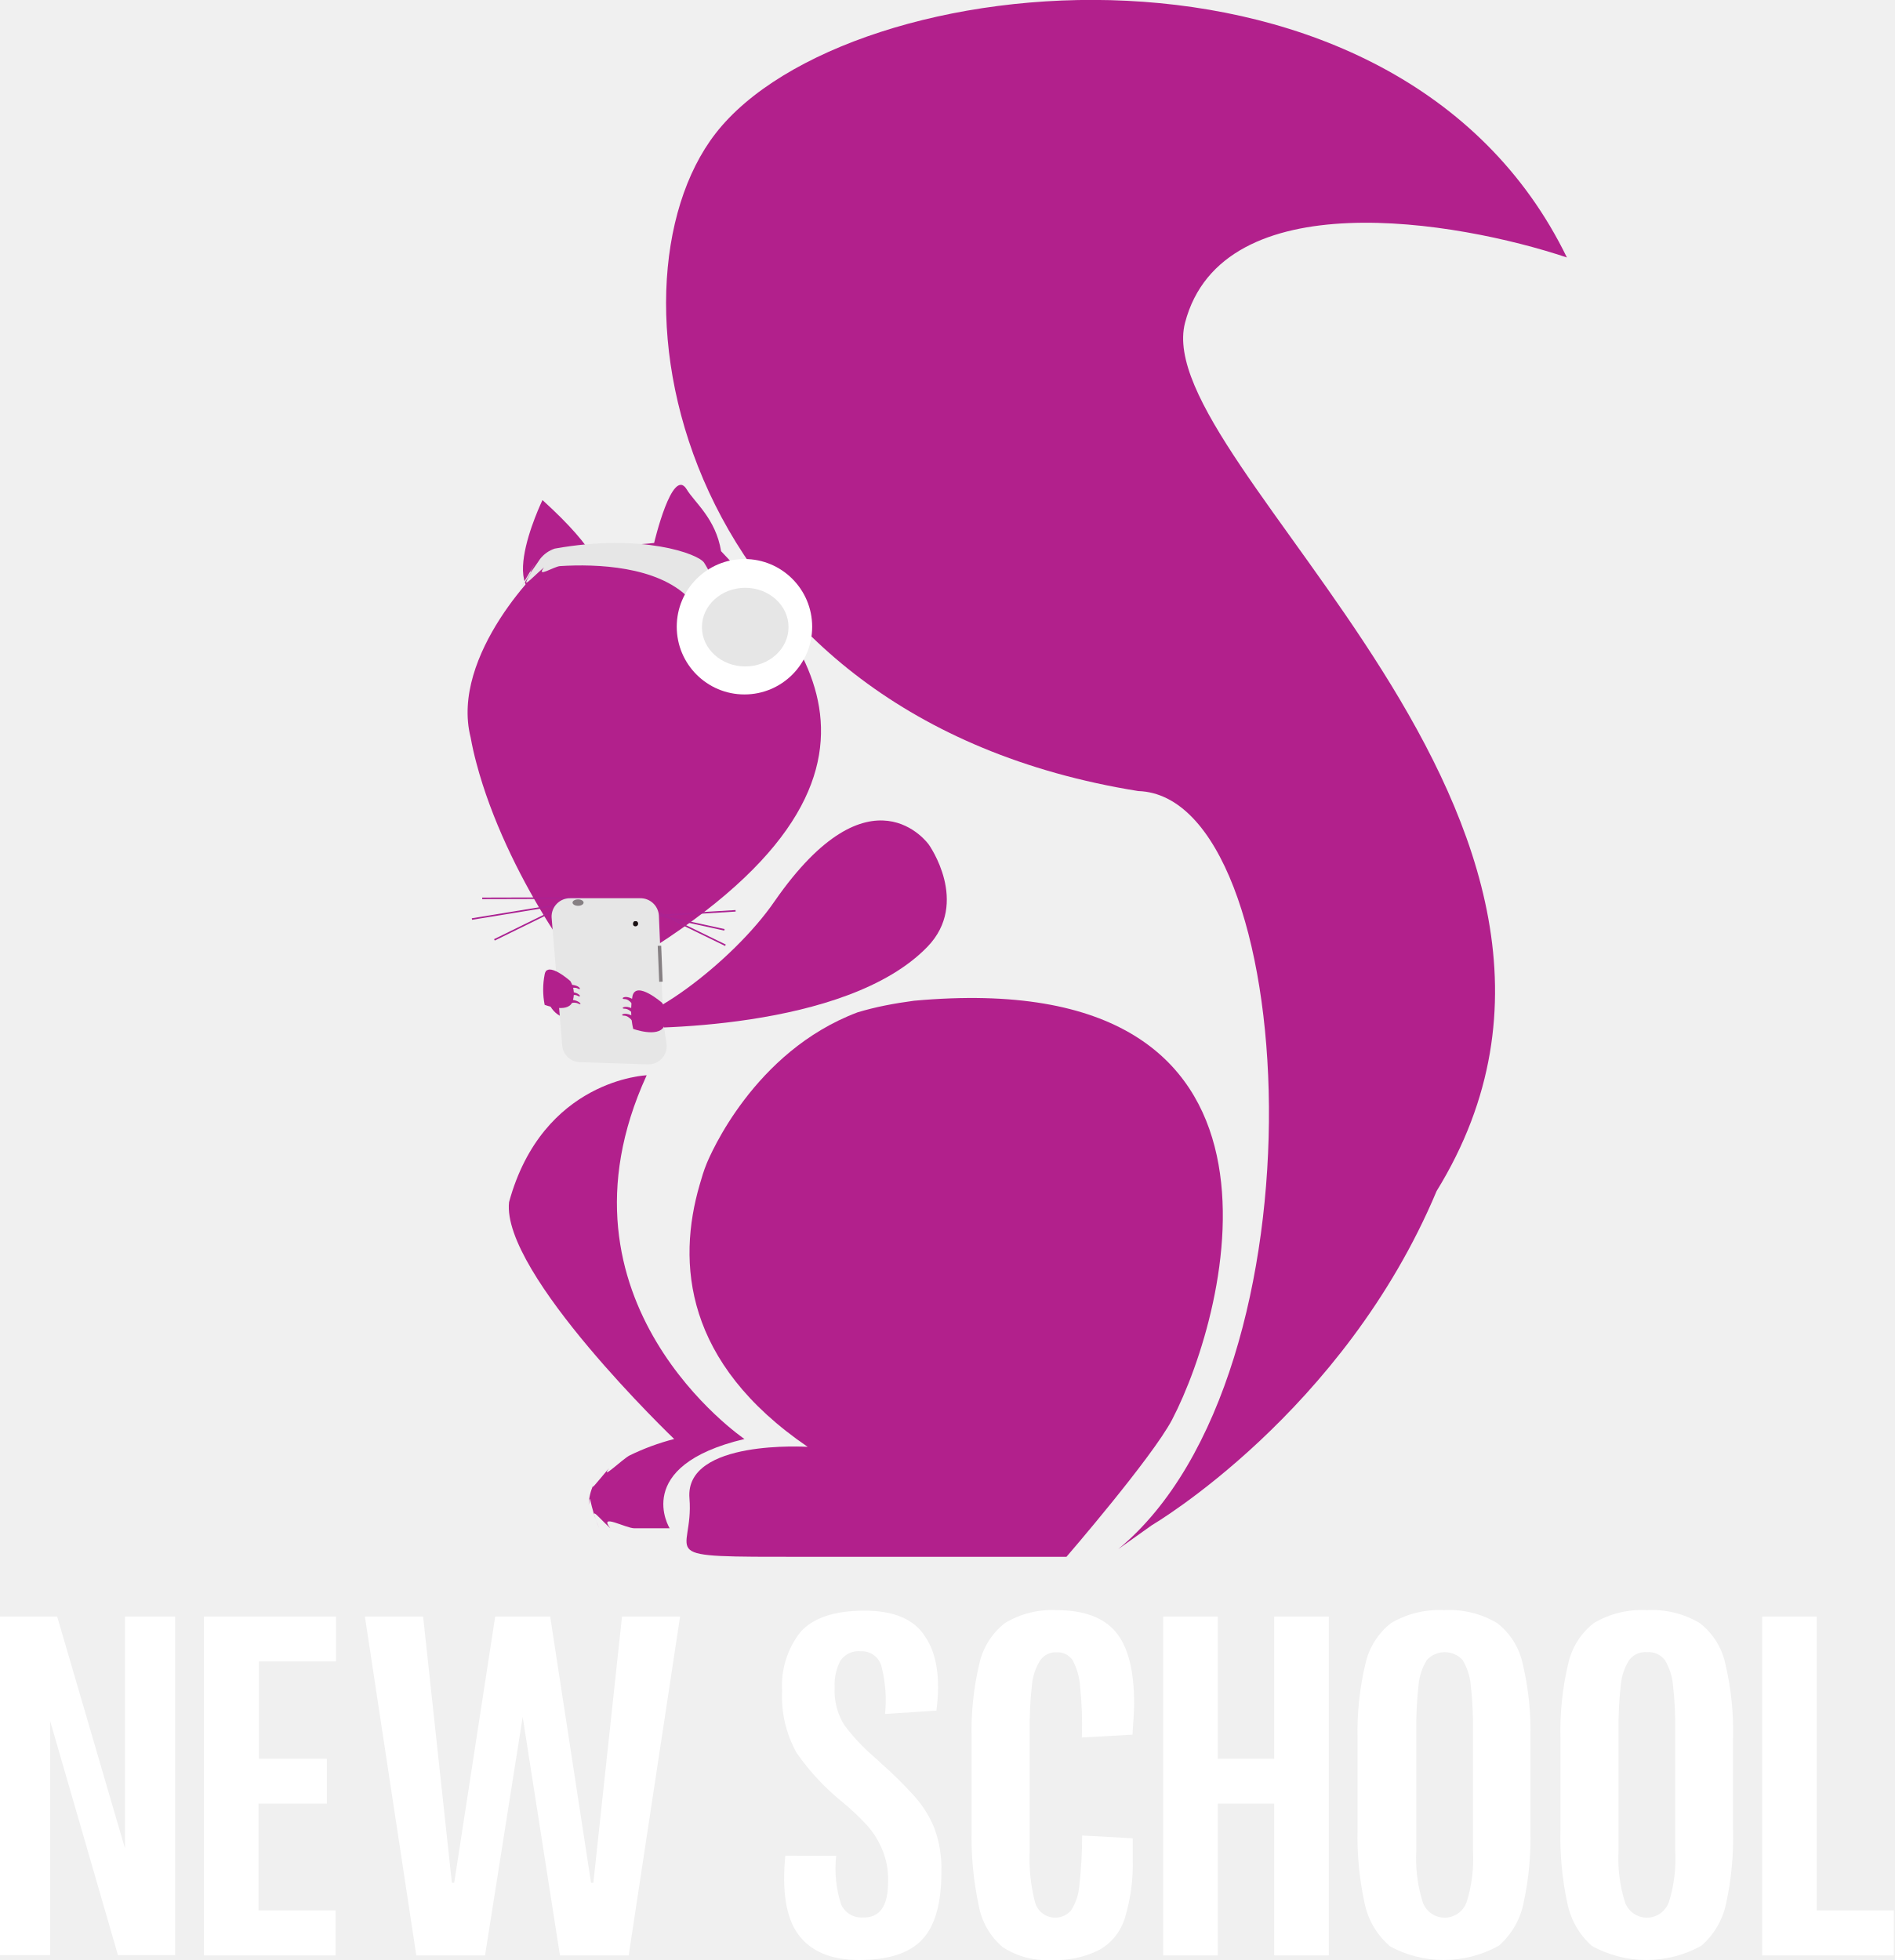
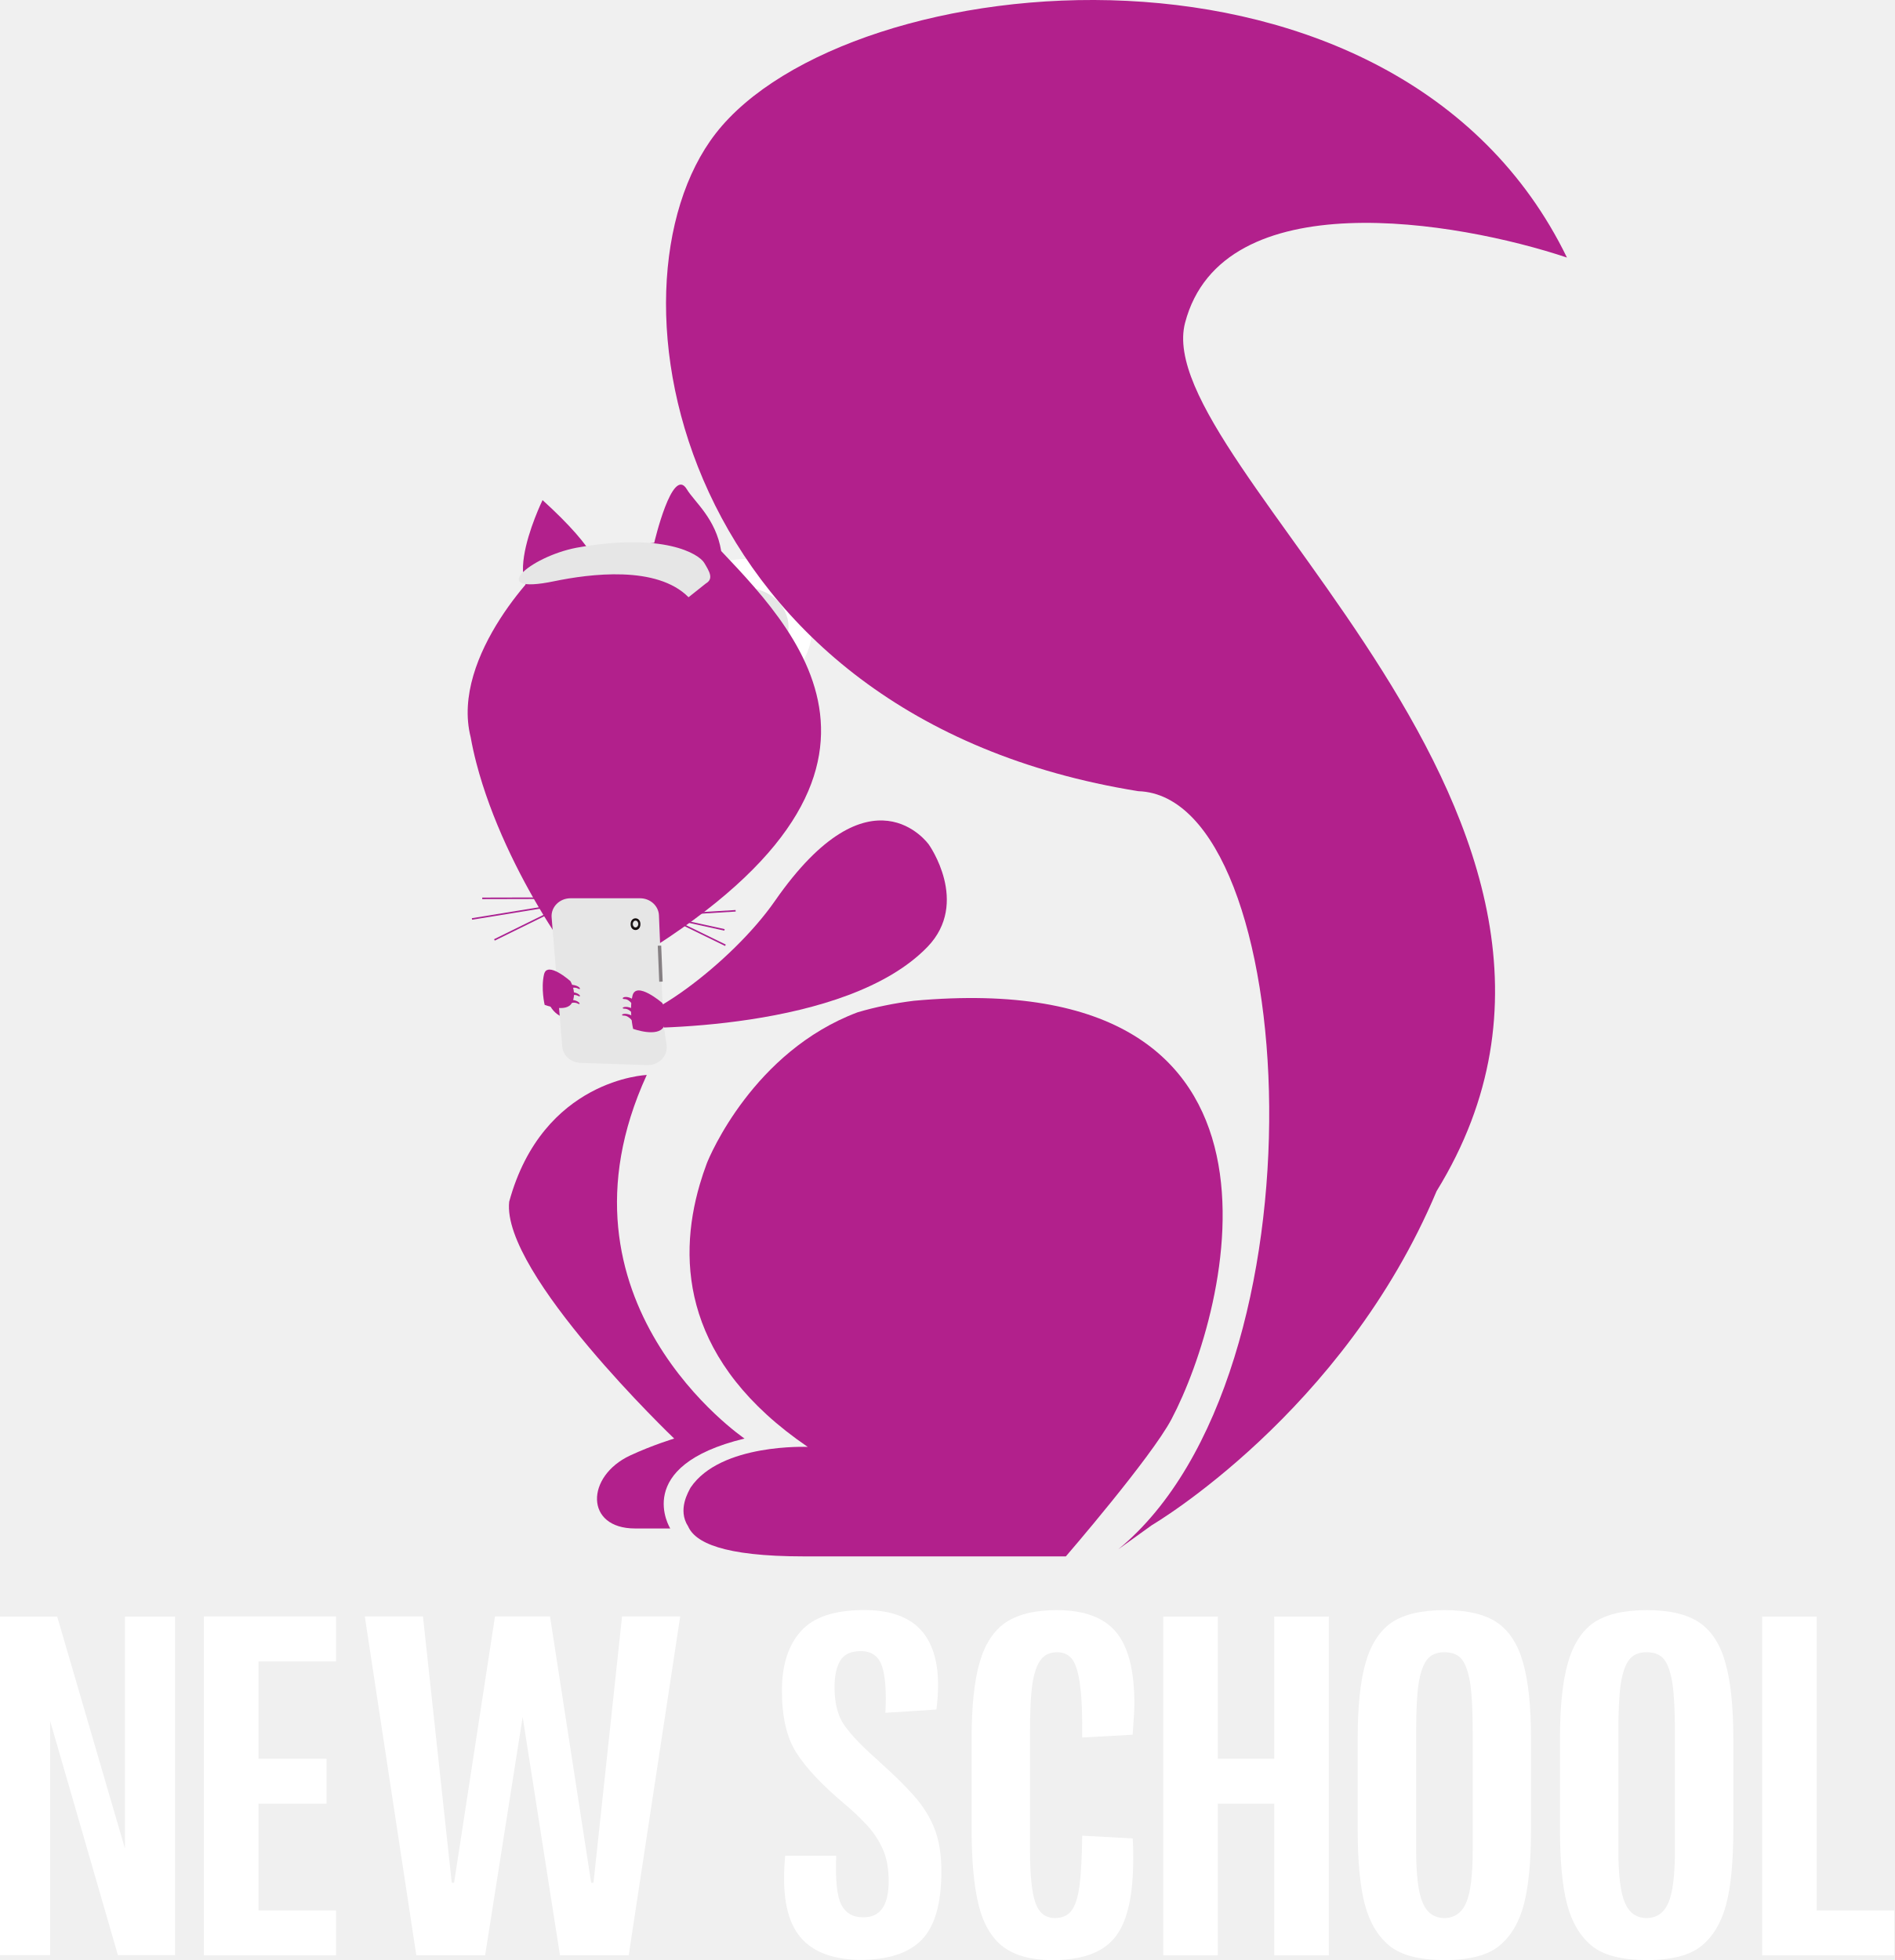
- <svg xmlns="http://www.w3.org/2000/svg" xmlns:xlink="http://www.w3.org/1999/xlink" viewBox="0 0 147.43 152.55">
-   <defs>
-     <filter color-interpolation-filters="sRGB" filterUnits="userSpaceOnUse" height="32766" id="luminosity-noclip" width="0.68" x="49.12" y="-8264.28">
-       <feFlood flood-color="#fff" result="bg" />
-       <feBlend in="SourceGraphic" in2="bg" />
-     </filter>
-     <mask height="32766" id="mask" maskUnits="userSpaceOnUse" width="0.68" x="49.12" y="-8264.28">
-       <g style="filter:url(#luminosity-noclip)" />
-     </mask>
-     <radialGradient cx="3481.54" cy="1963.63" gradientTransform="matrix(-11.89, 0, 0, 14.16, 41443.37, -27741.66)" gradientUnits="userSpaceOnUse" id="radial-gradient" r="0.03">
-       <stop offset="0" stop-color="#fff" />
-       <stop offset="1" stop-color="#f2f2f2" />
-     </radialGradient>
-     <filter color-interpolation-filters="sRGB" filterUnits="userSpaceOnUse" height="32766" id="luminosity-noclip-2" width="0.42" x="49.25" y="-8264.28">
-       <feFlood flood-color="#fff" result="bg" />
-       <feBlend in="SourceGraphic" in2="bg" />
-     </filter>
-     <mask height="32766" id="mask-2" maskUnits="userSpaceOnUse" width="0.42" x="49.25" y="-8264.28">
-       <g style="filter:url(#luminosity-noclip-2)" />
-     </mask>
-     <radialGradient cx="3278.09" cy="1880.43" gradientTransform="matrix(-12.46, 0, 0, 14.8, 40886.61, -27765.71)" id="radial-gradient-2" r="0.02" xlink:href="#radial-gradient" />
-     <filter color-interpolation-filters="sRGB" filterUnits="userSpaceOnUse" height="0.81" id="luminosity-noclip-3" width="0.68" x="49.12" y="71.53">
-       <feFlood flood-color="#fff" result="bg" />
-       <feBlend in="SourceGraphic" in2="bg" />
-     </filter>
-     <mask height="0.81" id="mask-3" maskUnits="userSpaceOnUse" width="0.68" x="49.12" y="71.53">
-       <g style="mask:url(#mask);filter:url(#luminosity-noclip-3)">
-         <path style="mix-blend-mode:multiply;fill:url(#radial-gradient)" d="M49.12,71.93a.34.34,0,1,0,.34-.4A.37.37,0,0,0,49.12,71.93Z" />
-       </g>
-     </mask>
-     <radialGradient cx="3481.54" cy="1963.63" gradientTransform="matrix(-11.89, 0, 0, 14.16, 41443.37, -27741.66)" gradientUnits="userSpaceOnUse" id="radial-gradient-3" r="0.03">
-       <stop offset="0" stop-color="#3e3e3f" />
-       <stop offset="0.32" stop-color="#312f30" />
-       <stop offset="0.95" stop-color="#100809" />
-       <stop offset="1" stop-color="#0d0406" />
-     </radialGradient>
-     <filter color-interpolation-filters="sRGB" filterUnits="userSpaceOnUse" height="0.5" id="luminosity-noclip-4" width="0.42" x="49.25" y="71.68">
-       <feFlood flood-color="#fff" result="bg" />
-       <feBlend in="SourceGraphic" in2="bg" />
-     </filter>
-     <mask height="0.5" id="mask-4" maskUnits="userSpaceOnUse" width="0.42" x="49.25" y="71.68">
-       <g style="mask:url(#mask-2);filter:url(#luminosity-noclip-4)">
-         <path style="mix-blend-mode:multiply;fill:url(#radial-gradient-2)" d="M49.25,71.93a.21.21,0,1,0,.21-.25A.23.23,0,0,0,49.25,71.93Z" />
-       </g>
-     </mask>
-     <radialGradient cx="3278.09" cy="1880.43" gradientTransform="matrix(-12.46, 0, 0, 14.8, 40886.61, -27765.71)" id="radial-gradient-4" r="0.02" xlink:href="#radial-gradient-3" />
-   </defs>
-   <path style="fill:#b2208c" d="M89.66,118.7s14.9-8.73,22.15-26c17.77-28.85-22.47-56.54-19.58-67.58s21.14-7.95,29.72-5.08c-13.22-27.18-56-22.88-66.26-9.65-9.31,12-3,45.41,32.9,51.18,12.64.4,15,45.37-1.56,59Z" />
-   <path style="fill:#b2208c" d="M71.13,77.89c-.75.1-1.5.22-2.25.37s-1.42.32-2.13.53C58.64,81.84,55.23,90,55,90.56s-.38,1.07-.54,1.63c-1.79,6.12-1.18,13.88,8.4,20.42,0,0-9.58-.61-9.2,4s-3.27,4.56,8.9,4.56H83s6.65-7.7,8.22-10.67C95.65,102,102.76,75,71.13,77.89Z" />
-   <path style="fill:#b2208c" d="M57.94,112s-15.7-10.66-7.61-28.31c0,0-8.09.31-10.71,9.87C39,99.11,52.47,112,52.47,112A18.28,18.28,0,0,0,49,113.28c-.56.29-2.31,2-1.61,1-1.1,1.3-1.4,1.71-1.2,1.28a3.88,3.88,0,0,0-.37,1.56c.15-1.1,0-.07.82,1.83-.75-1.84-.43-1.21.86,0-.94-1.21,1.2,0,1.88,0h2.74S49.11,114.1,57.94,112Z" />
-   <path style="fill:#b2208c" d="M72.29,65.74s-4.5-6.4-12,4.4C57,74.94,49.58,80.42,47.42,79.41a1.91,1.91,0,0,0,.19.57c2.35.14,18.26.24,24.57-6.29C75.51,70.25,72.29,65.74,72.29,65.74Z" />
-   <path style="fill:#b2208c" d="M46.38,76.4c-.64.34-7-8.29-9.3-17q-.27-1-.45-2C35,51,42.25,43.79,42.93,43.51a17.5,17.5,0,0,1,2.22-.74c.81-.21,4.83-.38,5.76-.51,0,0,1.41-6,2.53-4.18.59,1,2.27,2.28,2.68,4.82C62.66,49.78,73.56,61.38,46.38,76.4Z" />
-   <path style="fill:#b2208c" d="M45.43,79.29s-2.54-1.48-2.94-3.78C42.49,75.51,41.67,79.86,45.43,79.29Z" />
-   <path style="fill:#b2208c" d="M44.22,46.21s6.69.61-2-7.29C42.23,38.92,37.71,48.18,44.22,46.21Z" />
-   <line style="fill:#b2208c;stroke:#ab2292;stroke-miterlimit:10;stroke-width:0.121px" x1="37.53" x2="45.25" y1="69.92" y2="69.9" />
-   <line style="fill:#b2208c;stroke:#ab2292;stroke-miterlimit:10;stroke-width:0.121px" x1="38.48" x2="44.55" y1="73.15" y2="70.17" />
-   <line style="fill:#b2208c;stroke:#ab2292;stroke-miterlimit:10;stroke-width:0.121px" x1="36.73" x2="44.55" y1="71.53" y2="70.25" />
-   <line style="fill:none;stroke:#ab2292;stroke-miterlimit:10;stroke-width:0.121px" x1="57.25" x2="50.52" y1="70.89" y2="71.3" />
-   <line style="fill:none;stroke:#ab2292;stroke-miterlimit:10;stroke-width:0.121px" x1="56.38" x2="50.56" y1="72.37" y2="71.1" />
-   <line style="fill:none;stroke:#ab2292;stroke-miterlimit:10;stroke-width:0.121px" x1="56.46" x2="51.33" y1="73.57" y2="71.07" />
-   <path style="fill:#e6e6e6" d="M54.81,43.81c-.42-.7-4.86-2.33-11.64-1.11a2.41,2.41,0,0,0-1.14.81s-1.36,2.05-.42.38c-1.08,1.8-1.27,2.31-.41.38-.86,1.93-.87,1.9.3,0-1.16,1.94-.28.85.84-.11-.66.87.77-.07,1.25-.1,2.85-.18,7.54,0,10,2.46l1.34-1.07C55.58,45,55.19,44.45,54.81,43.81Z" />
-   <circle style="fill:#fff" cx="57.94" cy="48.78" r="5.27" />
-   <ellipse style="fill:#e6e6e6" cx="58" cy="48.81" rx="3.37" ry="3.06" />
-   <path style="fill:#e6e6e6" d="M51.63,79.65l-.35-8.41a1.44,1.44,0,0,0-1.47-1.33H44.4a1.43,1.43,0,0,0-1.47,1.49l.83,10a1.41,1.41,0,0,0,1.41,1.27l5.19.17a1.42,1.42,0,0,0,1.52-1.56l-.25-1.68h0" />
-   <ellipse style="fill:#868083" cx="44.99" cy="70.25" rx="0.43" ry="0.25" />
-   <path style="fill:none" d="M49.25,71.93a.21.21,0,1,1,.42,0h.17c0-.61-.76-.61-.76,0Z" />
-   <g style="mask:url(#mask-4)">
-     <path style="fill:url(#radial-gradient-4)" d="M49.25,71.93a.21.21,0,1,0,.21-.25A.23.23,0,0,0,49.25,71.93Z" />
+ <svg xmlns="http://www.w3.org/2000/svg" style="enable-background:new 0 0 236.15 244.36;" id="Layer_1" version="1.1" viewBox="0 0 236.15 244.36" x="0px" y="0px" xml:space="preserve">
+   <circle style="fill:#FFFFFF;" cx="92.81" cy="78.15" r="8.45" />
+   <ellipse style="fill:#E6E6E6;" cx="92.91" cy="78.19" rx="5.4" ry="4.91" />
+   <ellipse style="fill:#868083;" cx="72.06" cy="112.52" rx="0.69" ry="0.4" />
+   <g>
+     <path style="fill:#FFFFFF;" d="M14.7,243.75l-8.45-29.19v29.19H0v-42.21h7.13l8.45,28.93v-28.93h6.24v42.21H14.7z" />
+     <path style="fill:#FFFFFF;" d="M25.42,201.53h16.47v5.6h-9.66v12.14h8.48v5.6h-8.48v13.31h9.66v5.6H25.42V201.53z" />
+     <path style="fill:#FFFFFF;" d="M65.16,214.05l-4.68,29.72H51.9l-6.42-42.24h7.25l3.59,33.2h0.29l5.1-33.2h6.86l5.13,33.2h0.29   l3.56-33.2h7.25l-6.42,42.24h-8.57L65.16,214.05z" />
+     <path style="fill:#FFFFFF;" d="M104.25,231.37c-0.12,3.01,0.09,5.03,0.63,6.08s1.42,1.58,2.64,1.58c2.18,0.08,3.27-1.42,3.27-4.51   c0-1.57-0.25-2.91-0.75-4.02c-0.5-1.11-1.18-2.12-2.03-3.03c-0.85-0.91-1.83-1.83-2.93-2.75c-2.65-2.24-4.58-4.3-5.79-6.19   c-1.21-1.89-1.81-4.47-1.81-7.75c0-3.18,0.79-5.65,2.36-7.41c1.57-1.76,4.2-2.64,7.89-2.64c3.59,0,6.13,1.05,7.6,3.14   c1.47,2.09,1.94,5.18,1.41,9.26l-6.36,0.41c0.14-2.65-0.01-4.6-0.43-5.83c-0.42-1.24-1.3-1.86-2.64-1.86   c-1.22,0-2.07,0.39-2.55,1.18c-0.48,0.79-0.72,1.9-0.72,3.33c0,2,0.41,3.58,1.22,4.73c0.81,1.15,2.07,2.48,3.76,3.99   c0.25,0.22,0.51,0.45,0.77,0.71c1.63,1.45,3.01,2.81,4.14,4.08c1.13,1.27,1.98,2.63,2.56,4.08s0.87,3.24,0.87,5.36   c0,3.99-0.81,6.82-2.43,8.51c-1.62,1.69-4.23,2.53-7.82,2.53c-3.57-0.08-6.11-1.14-7.61-3.2c-1.5-2.05-2.04-5.32-1.61-9.79H104.25z   " />
+     <path style="fill:#FFFFFF;" d="M122.01,237.53c-0.59-2.36-0.88-5.53-0.88-9.51v-11.25c0-3.97,0.32-7.1,0.97-9.4   c0.65-2.32,1.73-4.01,3.24-5.07c1.55-1.04,3.68-1.56,6.39-1.56c3.4,0,5.86,0.9,7.39,2.71c1.53,1.83,2.3,4.79,2.3,8.9   c0,0.73-0.07,2.03-0.21,3.92l-6.3,0.35c0.04-2.73-0.04-4.85-0.24-6.36c-0.18-1.51-0.48-2.6-0.91-3.27c-0.45-0.67-1.11-1-1.97-1   c-0.9,0-1.59,0.32-2.06,0.97c-0.47,0.63-0.82,1.64-1.03,3.03c-0.2,1.4-0.29,3.36-0.29,5.89v14.82c0,3.1,0.23,5.28,0.68,6.54   c0.45,1.26,1.26,1.89,2.42,1.89c0.9,0,1.59-0.3,2.06-0.91c0.47-0.61,0.81-1.63,1-3.06c0.2-1.45,0.31-3.55,0.35-6.3l6.3,0.35   c0.04,0.57,0.06,1.4,0.06,2.47c0,3.08-0.32,5.55-0.97,7.39c-0.63,1.87-1.69,3.21-3.18,4.04c-1.47,0.84-3.47,1.27-5.98,1.27   c-2.59-0.02-4.61-0.57-6.07-1.65C123.62,241.61,122.6,239.89,122.01,237.53z" />
+     <path style="fill:#FFFFFF;" d="M158.86,219.27v-17.73h6.8v42.24h-6.8v-18.91h-7.04v18.91h-6.8v-42.24h6.8v17.73H158.86z" />
+     <path style="fill:#FFFFFF;" d="M173.2,242.57c-1.45-1.2-2.47-2.93-3.06-5.18c-0.59-2.26-0.88-5.38-0.88-9.37v-11.25   c0-3.97,0.32-7.1,0.97-9.4c0.65-2.32,1.73-4.01,3.24-5.07c1.55-1.04,3.76-1.56,6.61-1.56s5.05,0.52,6.58,1.56   c1.53,1.06,2.61,2.75,3.24,5.07c0.65,2.3,0.97,5.43,0.97,9.4v11.25c0,3.99-0.29,7.11-0.88,9.37s-1.61,3.99-3.05,5.18   c-1.44,1.2-3.73,1.8-6.86,1.8C176.95,244.36,174.66,243.77,173.2,242.57z M182.78,237.24c0.55-1.26,0.82-3.44,0.82-6.54v-14.82   c0-2.53-0.1-4.5-0.29-5.89c-0.22-1.39-0.55-2.41-1-3.03c-0.47-0.65-1.21-0.97-2.22-0.97s-1.75,0.32-2.22,0.97   c-0.47,0.63-0.82,1.64-1.03,3.03c-0.2,1.4-0.29,3.36-0.29,5.89v14.82c0,3.1,0.27,5.28,0.82,6.54c0.55,1.26,1.45,1.89,2.71,1.89   C181.32,239.12,182.23,238.49,182.78,237.24z" />
+     <path style="fill:#FFFFFF;" d="M198.42,242.57c-1.45-1.2-2.47-2.93-3.06-5.18c-0.59-2.26-0.88-5.38-0.88-9.37v-11.25   c0-3.97,0.32-7.1,0.97-9.4c0.65-2.32,1.73-4.01,3.24-5.07c1.55-1.04,3.76-1.56,6.61-1.56s5.05,0.52,6.58,1.56   c1.53,1.06,2.61,2.75,3.24,5.07c0.65,2.3,0.97,5.43,0.97,9.4v11.25c0,3.99-0.29,7.11-0.88,9.37s-1.61,3.99-3.05,5.18   c-1.44,1.2-3.73,1.8-6.86,1.8C202.16,244.36,199.87,243.77,198.42,242.57z M207.99,237.24c0.55-1.26,0.82-3.44,0.82-6.54v-14.82   c0-2.53-0.1-4.5-0.29-5.89c-0.22-1.39-0.55-2.41-1-3.03c-0.47-0.65-1.21-0.97-2.22-0.97s-1.75,0.32-2.22,0.97   c-0.47,0.63-0.82,1.64-1.03,3.03c-0.2,1.4-0.29,3.36-0.29,5.89v14.82c0,3.1,0.27,5.28,0.82,6.54c0.55,1.26,1.45,1.89,2.71,1.89   C206.54,239.12,207.44,238.49,207.99,237.24z" />
+     <path style="fill:#FFFFFF;" d="M226.49,238.18h9.66v5.6h-16.47v-42.24h6.8V238.18z" />
  </g>
-   <rect style="fill:#868083" height="2.8" transform="translate(105.8 147.85) rotate(177.65)" width="0.27" x="51.25" y="73.61" />
-   <path style="fill:#b2208c" d="M51.54,78.06s-2-1.75-2.31-.56a6.33,6.33,0,0,0,.05,2.58s1.91.7,2.4-.18a2,2,0,0,0-.14-1.84h0" />
-   <path style="fill:#b2208c" d="M44.39,76.36s-1.8-1.61-2-.52a6.1,6.1,0,0,0,0,2.37s1.7.65,2.13-.16a1.88,1.88,0,0,0-.13-1.69h0" />
-   <path style="fill:#b2208c" d="M49.47,77.93l-.08.5s-.34-.67-.77-.67S48.71,77.3,49.47,77.93Z" />
-   <path style="fill:#b2208c" d="M44.16,76.66l-.13.41s.57-.33.94-.13S45.09,76.55,44.16,76.66Z" />
-   <path style="fill:#b2208c" d="M44.16,77.22l-.13.42s.57-.34.94-.13S45.09,77.12,44.16,77.22Z" />
-   <path style="fill:#b2208c" d="M44.13,77.82l-.13.42s.57-.34,1-.13S45.06,77.72,44.13,77.82Z" />
-   <path style="fill:#b2208c" d="M49.47,78.65l-.08.43s-.34-.57-.77-.57S48.71,78.11,49.47,78.65Z" />
-   <path style="fill:#b2208c" d="M49.42,79.19l-.09.43s-.34-.57-.76-.57S48.65,78.65,49.42,79.19Z" />
-   <path style="fill:#fff" d="M9.18,152.17,3.9,133.94v18.23H0V125.82H4.45l5.28,18.05V125.82h3.9v26.35Z" />
-   <path style="fill:#fff" d="M15.87,125.82H26.15v3.49h-6v7.58h5.29v3.49H20.12v8.31h6v3.5H15.87Z" />
-   <path style="fill:#fff" d="M40.68,133.63l-2.93,18.56H32.4l-4-26.37h4.53l2.24,20.72h.18l3.19-20.72h4.28L46,146.54h.18l2.23-20.72h4.52l-4,26.37H43.58Z" />
-   <path style="fill:#fff" d="M65.08,144.44a8.9,8.9,0,0,0,.39,3.8,1.72,1.72,0,0,0,1.65,1c1.36.05,2-.88,2-2.81a6,6,0,0,0-.47-2.51A6.75,6.75,0,0,0,67.42,142a19.18,19.18,0,0,0-1.83-1.72A18.48,18.48,0,0,1,62,136.43a9,9,0,0,1-1.13-4.84A6.72,6.72,0,0,1,62.32,127q1.47-1.63,4.93-1.64t4.74,2q1.38,2,.89,5.78l-4,.26a10.5,10.5,0,0,0-.26-3.64A1.58,1.58,0,0,0,67,128.52a1.71,1.71,0,0,0-1.59.73,4,4,0,0,0-.45,2.08,5,5,0,0,0,.76,2.95,16,16,0,0,0,2.35,2.5,6.39,6.39,0,0,1,.48.44,31.32,31.32,0,0,1,2.58,2.54,8.45,8.45,0,0,1,1.6,2.55,9.11,9.11,0,0,1,.54,3.35q0,3.74-1.51,5.31c-1,1.06-2.64,1.58-4.89,1.58s-3.81-.71-4.75-2-1.27-3.32-1-6.12Z" />
-   <path style="fill:#fff" d="M76.17,148.29a25.35,25.35,0,0,1-.55-5.94v-7a22.69,22.69,0,0,1,.6-5.86,5.53,5.53,0,0,1,2-3.17,7.07,7.07,0,0,1,4-1q3.18,0,4.61,1.69t1.44,5.55c0,.46-.05,1.27-.13,2.45l-3.94.22a29.2,29.2,0,0,0-.14-4,5.07,5.07,0,0,0-.57-2,1.41,1.41,0,0,0-1.24-.63,1.47,1.47,0,0,0-1.28.61,4.29,4.29,0,0,0-.65,1.89,28.71,28.71,0,0,0-.18,3.68V144a13.6,13.6,0,0,0,.42,4.08,1.63,1.63,0,0,0,2.8.61A4.16,4.16,0,0,0,84,146.8a35,35,0,0,0,.22-3.94l3.94.22c0,.36,0,.87,0,1.55a14.43,14.43,0,0,1-.6,4.61,4.28,4.28,0,0,1-2,2.52,7.46,7.46,0,0,1-3.73.79,6.27,6.27,0,0,1-3.79-1A5.54,5.54,0,0,1,76.17,148.29Z" />
-   <path style="fill:#fff" d="M99.17,136.89V125.82h4.25v26.37H99.17V140.38H94.78v11.81H90.53V125.82h4.25v11.07Z" />
-   <path style="fill:#fff" d="M108.13,151.43a5.93,5.93,0,0,1-1.91-3.23,24.09,24.09,0,0,1-.56-5.85v-7a22.62,22.62,0,0,1,.61-5.86,5.57,5.57,0,0,1,2-3.17,7.4,7.4,0,0,1,4.13-1,7.26,7.26,0,0,1,4.11,1,5.44,5.44,0,0,1,2,3.17,22.69,22.69,0,0,1,.6,5.86v7a24.17,24.17,0,0,1-.55,5.85,6,6,0,0,1-1.9,3.23,8.78,8.78,0,0,1-8.58,0Zm6-3.33a11.33,11.33,0,0,0,.51-4.08v-9.25a28.71,28.71,0,0,0-.18-3.68,4.59,4.59,0,0,0-.63-1.89,1.89,1.89,0,0,0-2.78,0,4.44,4.44,0,0,0-.64,1.89,28.71,28.71,0,0,0-.18,3.68V144a11.33,11.33,0,0,0,.51,4.08,1.81,1.81,0,0,0,3.39,0Z" />
-   <path style="fill:#fff" d="M123.87,151.43A6,6,0,0,1,122,148.2a24.17,24.17,0,0,1-.55-5.85v-7a22.69,22.69,0,0,1,.6-5.86,5.53,5.53,0,0,1,2-3.17,7.34,7.34,0,0,1,4.12-1,7.26,7.26,0,0,1,4.11,1,5.44,5.44,0,0,1,2,3.17,22.69,22.69,0,0,1,.6,5.86v7a24.17,24.17,0,0,1-.55,5.85,6,6,0,0,1-1.9,3.23,8.78,8.78,0,0,1-8.58,0Zm6-3.33a11.33,11.33,0,0,0,.51-4.08v-9.25a28.71,28.71,0,0,0-.18-3.68,4.59,4.59,0,0,0-.63-1.89,1.59,1.59,0,0,0-1.39-.61,1.57,1.57,0,0,0-1.38.61,4.29,4.29,0,0,0-.65,1.89,28.71,28.71,0,0,0-.18,3.68V144a11.33,11.33,0,0,0,.51,4.08,1.81,1.81,0,0,0,3.39,0Z" />
-   <path style="fill:#fff" d="M141.39,148.69h6v3.5H137.15V125.82h4.24Z" />
+   <line style="fill:#B2208C;stroke:#AB2292;stroke-width:0.194;stroke-miterlimit:10;" x1="60.12" x2="72.49" y1="112" y2="111.97" />
+   <line style="fill:#B2208C;stroke:#AB2292;stroke-width:0.194;stroke-miterlimit:10;" x1="61.64" x2="71.37" y1="117.18" y2="112.39" />
+   <line style="fill:#B2208C;stroke:#AB2292;stroke-width:0.194;stroke-miterlimit:10;" x1="58.84" x2="71.36" y1="114.57" y2="112.53" />
+   <line style="fill:none;stroke:#AB2292;stroke-width:0.194;stroke-miterlimit:10;" x1="91.71" x2="80.93" y1="113.55" y2="114.21" />
+   <line style="fill:none;stroke:#AB2292;stroke-width:0.194;stroke-miterlimit:10;" x1="90.32" x2="80.99" y1="115.93" y2="113.89" />
+   <line style="fill:none;stroke:#AB2292;stroke-width:0.194;stroke-miterlimit:10;" x1="90.44" x2="82.22" y1="117.85" y2="113.84" />
+   <path style="fill:#FFFFFF;stroke:#000000;stroke-width:0.014;stroke-miterlimit:10;" d="M22.37,215.46" />
+   <path style="fill:#B2208C;" d="M143.61,190.14c0,0,23.87-13.98,35.49-41.64c28.47-46.21-35.99-90.56-31.36-108.25  c4.63-17.69,33.87-12.72,47.61-8.14C174.17-11.43,105.63-4.54,89.21,16.66c-14.92,19.26-4.85,72.73,52.7,81.98  c20.24,0.64,24.11,72.69-2.5,94.52L143.61,190.14z" />
+   <path style="fill:#B2208C;" d="M92.82,179.35c0,0-25.15-17.06-12.19-45.33c0,0-12.96,0.49-17.15,15.8  c-0.98,8.94,20.57,29.53,20.57,29.53s-2.72,0.82-5.49,2.11c-5.56,2.6-5.66,9.1,0.61,9.1c1.1,0,4.39,0,4.39,0  S78.67,182.77,92.82,179.35z" />
+   <path style="fill:#B2208C;" d="M115.8,105.3c0,0-7.21-10.24-19.21,7.05c-5.35,7.7-17.16,16.47-20.62,14.86  c-0.05-0.02,0.24,0.9,0.29,0.91c3.76,0.23,29.26,0.39,39.37-10.07C120.95,112.53,115.8,105.3,115.8,105.3z" />
+   <path style="fill:#B2208C;" d="M74.29,122.37c-1.02,0.56-11.27-13.28-14.9-27.23c-0.28-1.07-0.52-2.15-0.71-3.22  c-2.59-10.19,9.01-21.78,10.09-22.23c1.09-0.45,2.27-0.85,3.56-1.19c1.29-0.34,7.73-0.61,9.23-0.82c0,0,2.26-9.69,4.06-6.69  c0.95,1.58,3.63,3.66,4.29,7.71C100.38,79.73,117.83,98.32,74.29,122.37z" />
+   <path style="fill:#B2208C;" d="M72.77,127.01c0,0-4.06-2.37-4.71-6.06C68.05,120.96,66.75,127.93,72.77,127.01z" />
+   <path style="fill:#B2208C;" d="M70.84,74.02c0,0,10.72,0.98-3.2-11.67C67.64,62.35,60.4,77.18,70.84,74.02z" />
+   <path style="fill:#E6E6E6;" d="M87.8,70.18c-0.67-1.13-5.08-3.84-15.94-1.89c-5.91,1.15-11.26,5.93-2.8,4.18  c4.48-0.93,12.83-2.01,16.78,1.99l2.15-1.71C89.03,72.15,88.41,71.21,87.8,70.18z" />
+   <path style="fill:#E6E6E6;" d="M82.7,127.59l-0.55-13.47c-0.05-1.19-1.09-2.13-2.36-2.13h-8.66c-1.38,0-2.46,1.1-2.36,2.38  l1.32,16.1c0.09,1.12,1.07,2,2.27,2.04l8.31,0.28c1.47,0.05,2.62-1.15,2.43-2.51L82.7,127.59L82.7,127.59L82.7,127.59L82.7,127.59" />
+   <path style="fill:#B2208C;" d="M82.56,125.04c0,0-3.25-2.8-3.71-0.9c-0.45,1.91,0.08,4.13,0.08,4.13s3.07,1.12,3.84-0.28  C83.55,126.58,82.56,125.04,82.56,125.04L82.56,125.04L82.56,125.04" />
+   <path style="fill:#B2208C;" d="M71.11,122.32c0,0-2.89-2.58-3.29-0.83c-0.4,1.75,0.08,3.79,0.08,3.79s2.72,1.04,3.4-0.25  S71.11,122.32,71.11,122.32L71.11,122.32L71.11,122.32" />
+   <path style="fill:#B2208C;" d="M79.25,124.83l-0.14,0.8c0,0-0.55-1.07-1.23-1.07S78.02,123.81,79.25,124.83z" />
+   <path style="fill:#B2208C;" d="M70.73,122.79l-0.21,0.66c0,0,0.92-0.53,1.52-0.21S72.23,122.62,70.73,122.79z" />
+   <path style="fill:#B2208C;" d="M70.73,123.7l-0.21,0.66c0,0,0.92-0.53,1.52-0.21S72.23,123.53,70.73,123.7z" />
+   <path style="fill:#B2208C;" d="M70.69,124.66l-0.21,0.66c0,0,0.92-0.53,1.52-0.21S72.18,124.49,70.69,124.66z" />
+   <path style="fill:#B2208C;" d="M79.25,125.99l-0.14,0.68c0,0-0.55-0.91-1.23-0.91C77.2,125.76,78.02,125.12,79.25,125.99z" />
+   <path style="fill:#B2208C;" d="M79.16,126.85l-0.14,0.68c0,0-0.55-0.91-1.23-0.91C77.11,126.62,77.93,125.99,79.16,126.85z" />
+   <path style="fill:#B2208C;" d="M113.93,124.77c-1.2,0.15-2.4,0.34-3.6,0.59c-1.14,0.23-2.28,0.51-3.42,0.85  c-12.98,4.88-18.46,17.95-18.8,18.85c-0.32,0.85-0.61,1.72-0.87,2.61c-2.87,9.81-1.89,22.25,13.46,32.72c0,0-10.87-0.48-14.61,5.08  c-0.24,0.48-1.66,2.75-0.3,4.83c0.86,1.97,4.26,3.74,14.42,3.74c19.5,0,32.67,0,32.67,0s10.64-12.33,13.16-17.09  C153.21,163.39,164.6,120.16,113.93,124.77z" />
+   <path style="fill:url(#SVGID_1_);" d="M78.62,115.22c0,0.97,1.22,0.97,1.22,0C79.84,114.25,78.62,114.25,78.62,115.22z   M79.23,115.62c-0.19,0-0.34-0.19-0.34-0.42s0.15-0.42,0.34-0.42c0.19,0,0.34,0.19,0.34,0.42S79.42,115.62,79.23,115.62z" />
+   <radialGradient cx="79.227" cy="115.217" gradientUnits="userSpaceOnUse" id="SVGID_1_" r="0.67">
+     <stop style="stop-color:#3E3E3F" offset="0" />
+     <stop style="stop-color:#312F30" offset="0.325" />
+     <stop style="stop-color:#100809" offset="0.949" />
+     <stop style="stop-color:#0D0406" offset="1" />
+   </radialGradient>
+   <rect style="fill:#868083;" height="4.49" transform="matrix(-0.9992 0.0409 -0.0409 -0.9992 169.4719 236.8354)" width="0.43" x="82.1" y="117.91" />
</svg>
